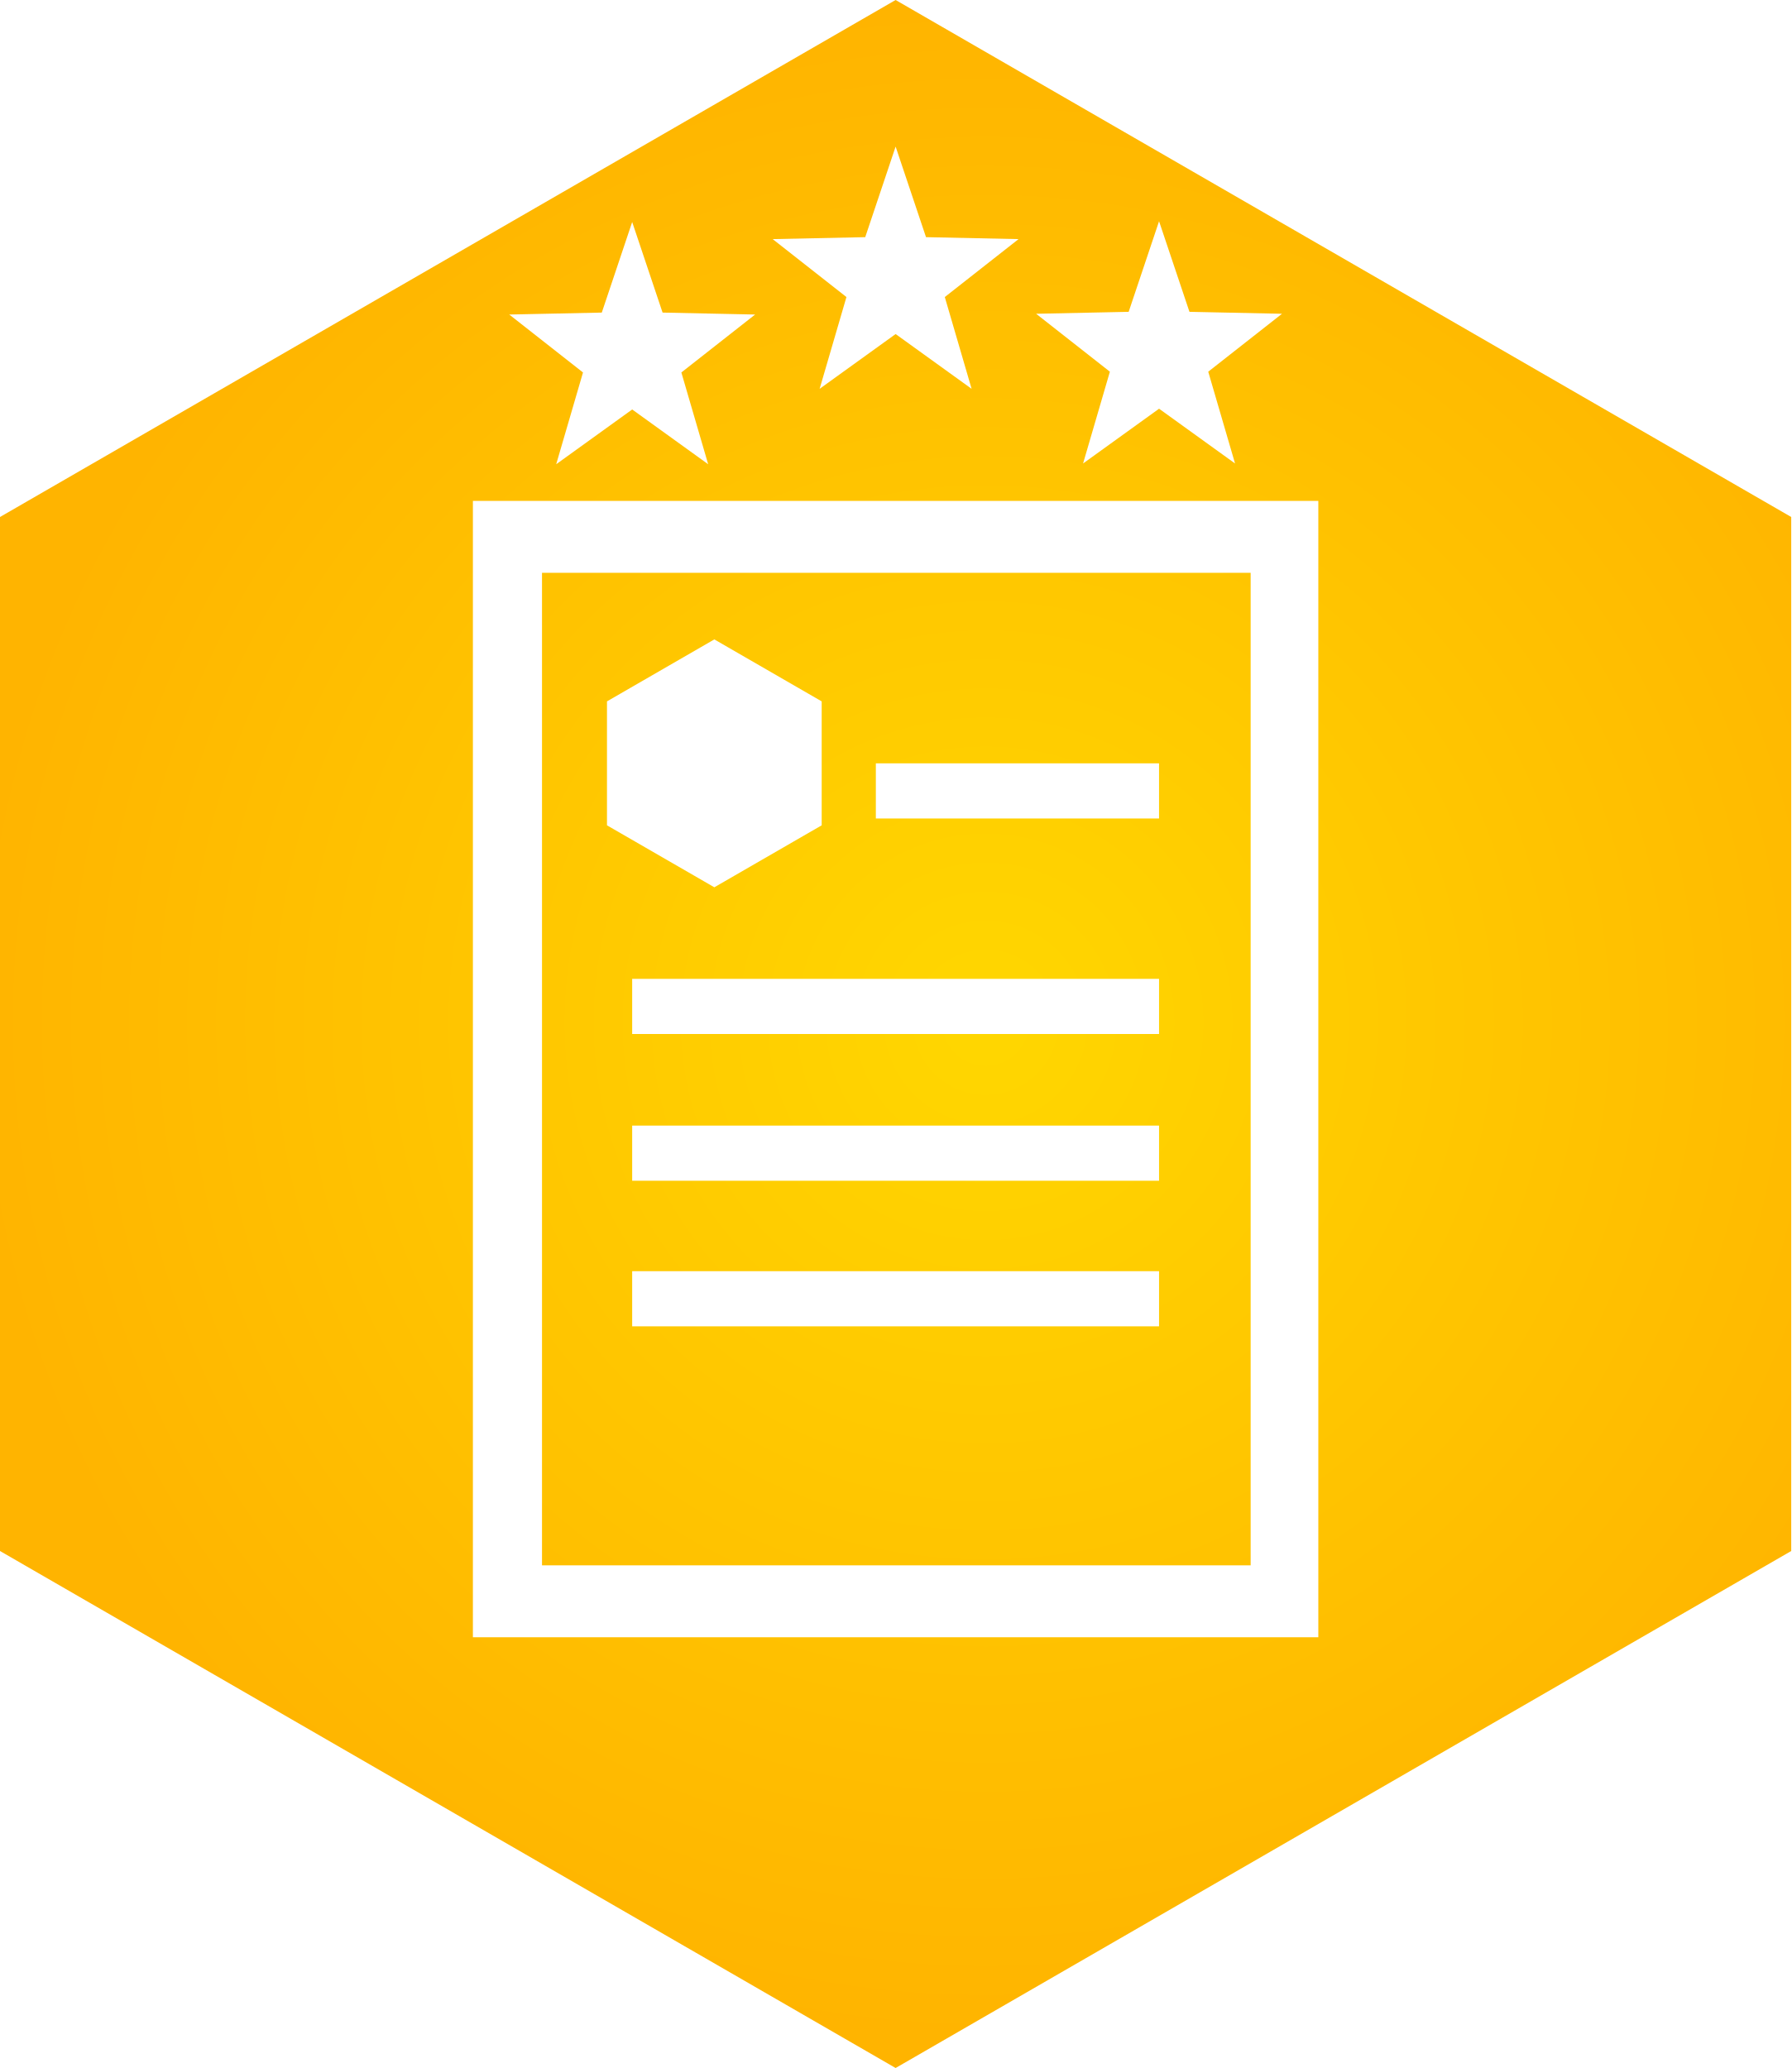
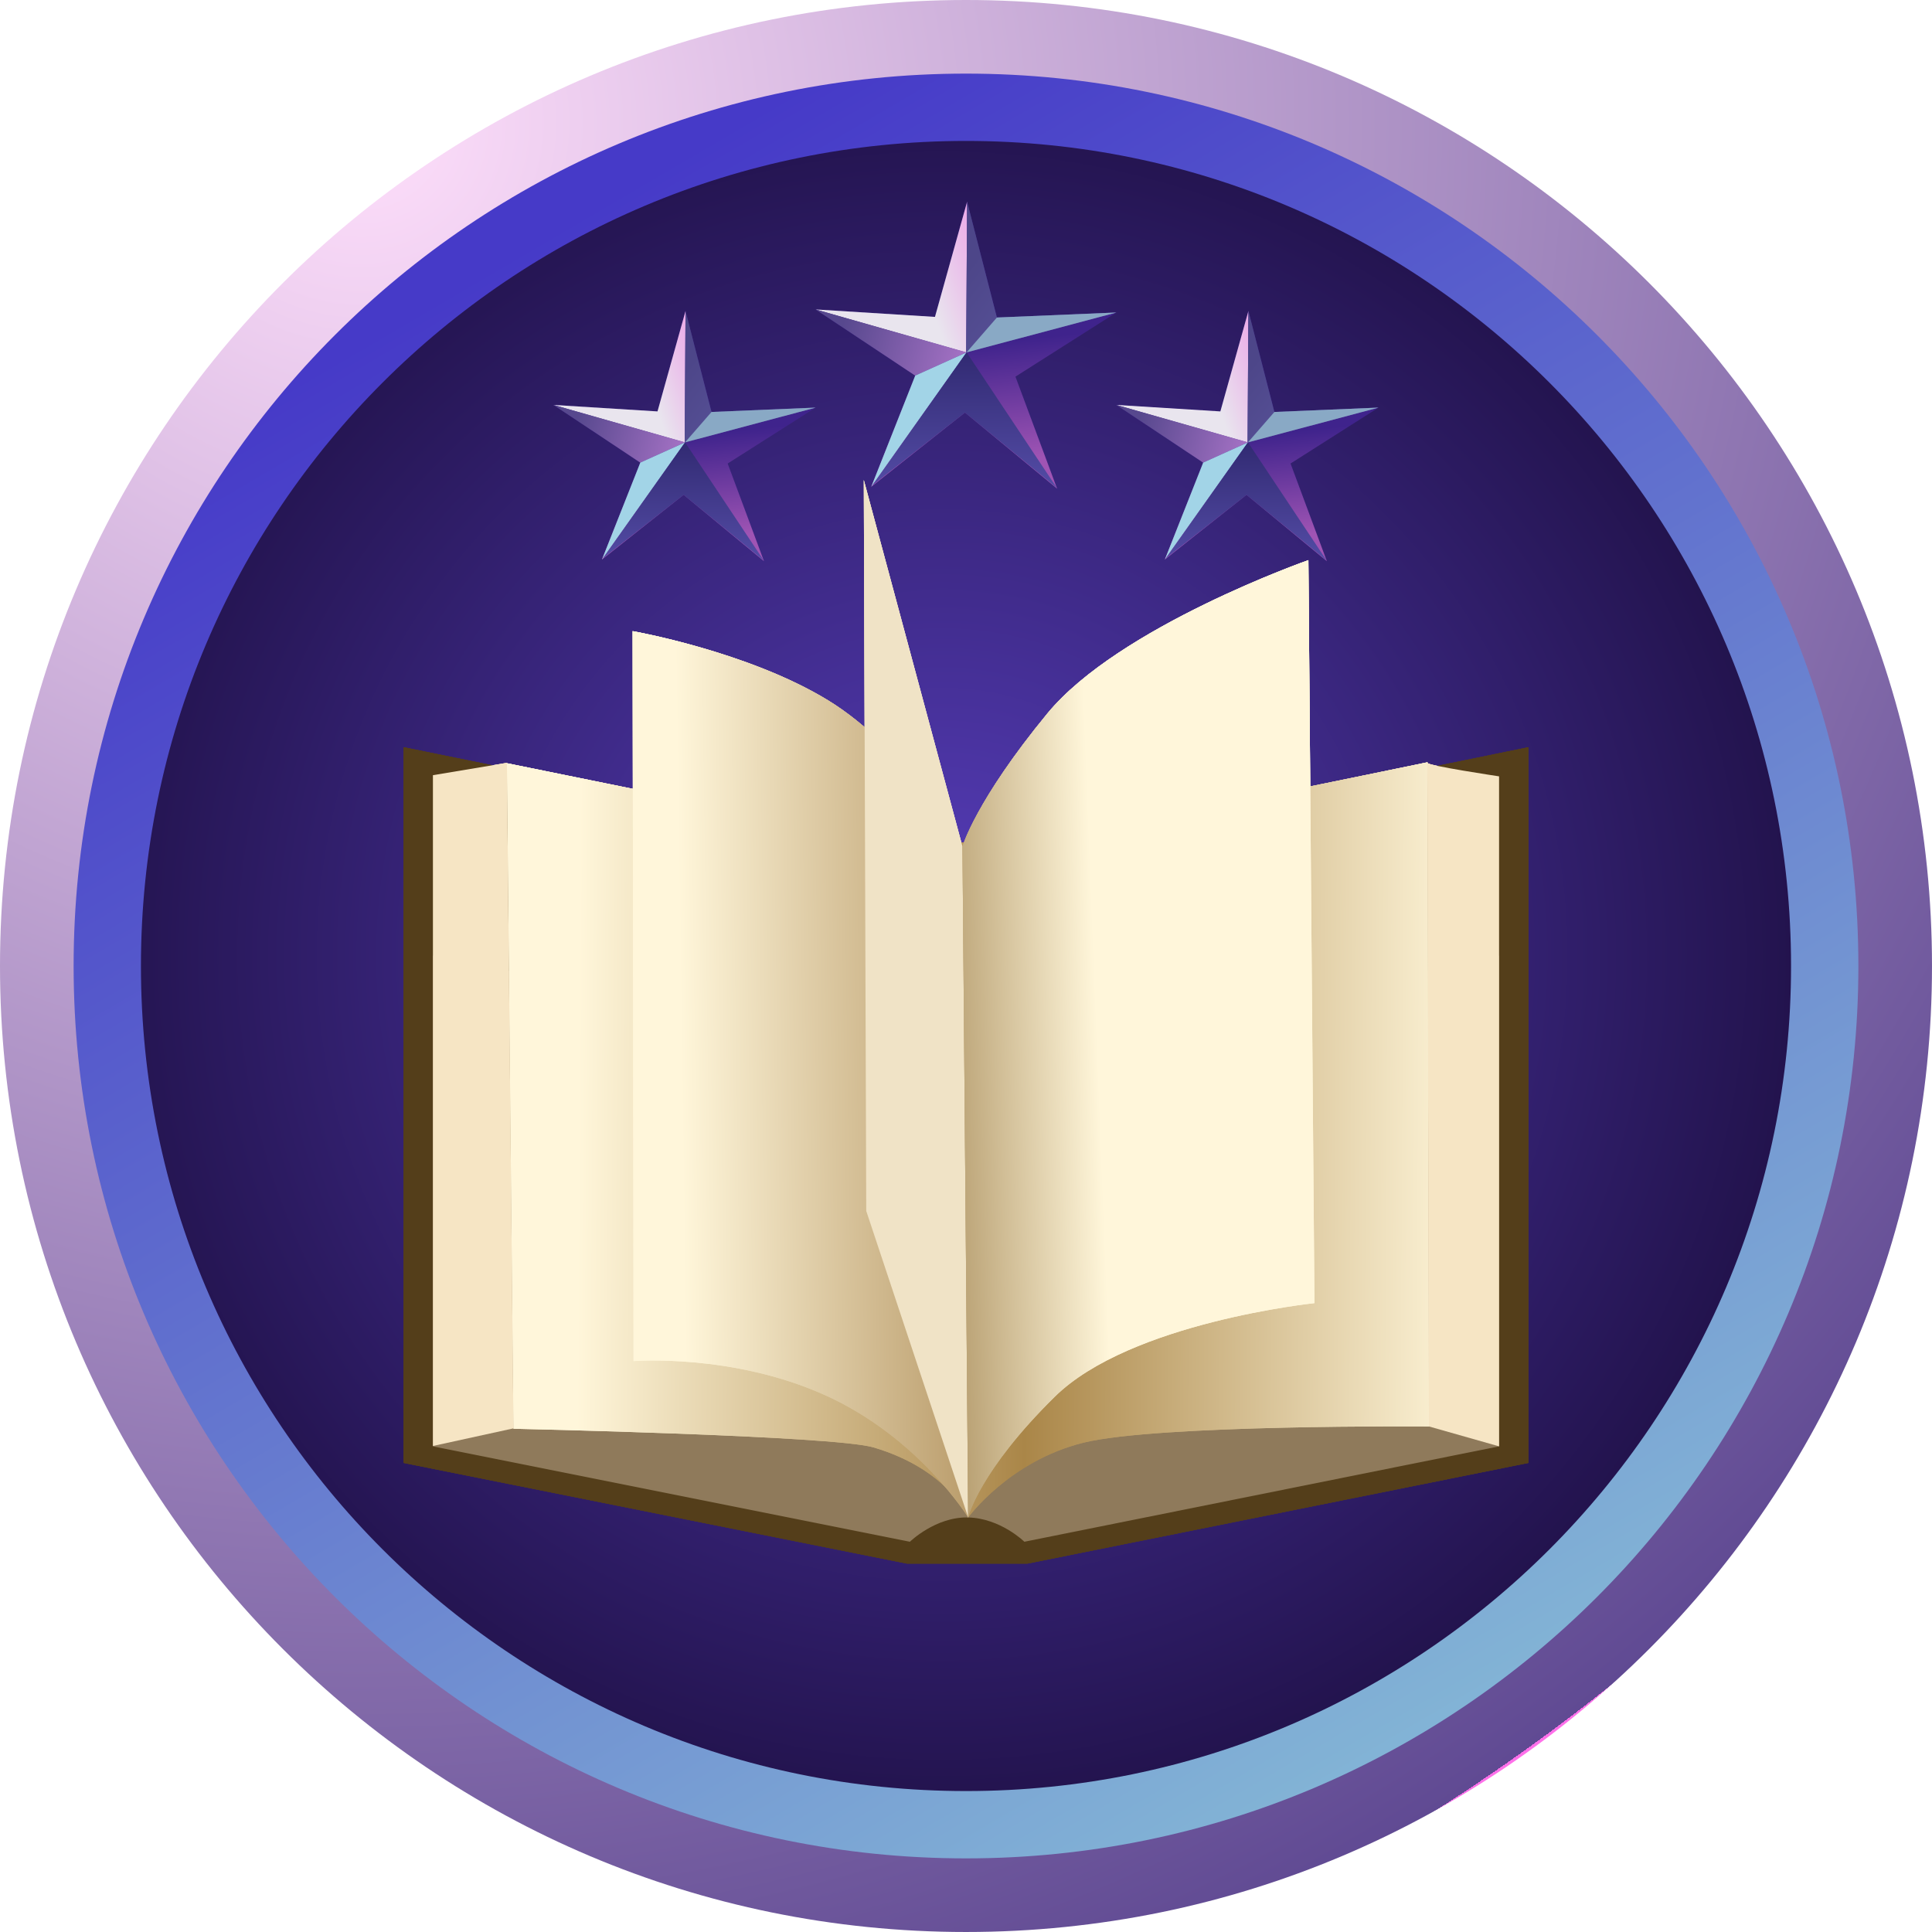
- <svg xmlns="http://www.w3.org/2000/svg" version="1.1" width="246.829" height="285.013" viewBox="873.954,496.16,246.829,285.013">
-   <defs id="element-1286">
-     <radialGradient cx="1009.77" cy="637.053" r="140.043" gradientUnits="userSpaceOnUse" id="color-1">
-       <stop offset="0" stop-color="#ffd700" id="element-1287" />
-       <stop offset="1" stop-color="#ffb400" id="element-1288" />
+ <svg xmlns="http://www.w3.org/2000/svg" version="1.1" width="266.707" height="266.707" viewBox="1208.136,867.819,266.707,266.707">
+   <defs id="element-1539">
+     <clipPath id="clip-1">
+       <path d="M1208.136,1134.526v-266.707h266.707v266.707z" id="element-1540" fill="none" stroke="none" stroke-width="1" stroke-linecap="butt" stroke-linejoin="miter" />
+     </clipPath>
+     <radialGradient cx="1258.021" cy="884.77" r="276.19" gradientUnits="userSpaceOnUse" id="color-1">
+       <stop offset="0" stop-color="#ffdffb" id="element-1541" />
+       <stop offset="1" stop-color="#604a93" id="element-1542" />
+       <stop offset="0.597" stop-color="#ff70e9" id="element-1543" />
    </radialGradient>
+     <linearGradient x1="1287.158" y1="898.022" x2="1411.936" y2="1111.096" gradientUnits="userSpaceOnUse" id="color-2">
+       <stop offset="0" stop-color="#463ac8" id="element-1544" />
+       <stop offset="1" stop-color="#84b7d6" id="element-1545" />
+     </linearGradient>
+     <radialGradient cx="1338.205" cy="999.761" r="123.342" gradientUnits="userSpaceOnUse" id="color-3">
+       <stop offset="0" stop-color="#573ebc" id="element-1546" />
+       <stop offset="1" stop-color="#201148" id="element-1547" />
+     </radialGradient>
+     <linearGradient x1="1385.415" y1="941.979" x2="1383.862" y2="927.685" gradientUnits="userSpaceOnUse" id="color-4">
+       <stop offset="0" stop-color="#9f54b4" id="element-1548" />
+       <stop offset="1" stop-color="#3f238c" id="element-1549" />
+     </linearGradient>
+     <linearGradient x1="1373.087" y1="914.626" x2="1380.775" y2="911.927" gradientUnits="userSpaceOnUse" id="color-5">
+       <stop offset="0" stop-color="#e9e5ee" id="element-1550" />
+       <stop offset="1" stop-color="#ebabe8" id="element-1551" />
+     </linearGradient>
+     <linearGradient x1="1392.413" y1="926.619" x2="1381.253" y2="917.829" gradientUnits="userSpaceOnUse" id="color-6">
+       <stop offset="0" stop-color="#5b559d" id="element-1552" />
+       <stop offset="1" stop-color="#4d4689" id="element-1553" />
+     </linearGradient>
+     <linearGradient x1="1384.913" y1="931.973" x2="1365.257" y2="926.373" gradientUnits="userSpaceOnUse" id="color-7">
+       <stop offset="0" stop-color="#bf80d7" id="element-1554" />
+       <stop offset="1" stop-color="#57488e" id="element-1555" />
+     </linearGradient>
+     <linearGradient x1="1380.502" y1="957.76" x2="1380.132" y2="926.567" gradientUnits="userSpaceOnUse" id="color-8">
+       <stop offset="0" stop-color="#6e66cd" id="element-1556" />
+       <stop offset="1" stop-color="#2c256b" id="element-1557" />
+     </linearGradient>
+     <linearGradient x1="1307.711" y1="941.979" x2="1306.159" y2="927.685" gradientUnits="userSpaceOnUse" id="color-9">
+       <stop offset="0" stop-color="#9f54b4" id="element-1558" />
+       <stop offset="1" stop-color="#3f238c" id="element-1559" />
+     </linearGradient>
+     <linearGradient x1="1295.383" y1="914.626" x2="1303.071" y2="911.927" gradientUnits="userSpaceOnUse" id="color-10">
+       <stop offset="0" stop-color="#e9e5ee" id="element-1560" />
+       <stop offset="1" stop-color="#ebabe8" id="element-1561" />
+     </linearGradient>
+     <linearGradient x1="1314.709" y1="926.619" x2="1303.55" y2="917.829" gradientUnits="userSpaceOnUse" id="color-11">
+       <stop offset="0" stop-color="#5b559d" id="element-1562" />
+       <stop offset="1" stop-color="#4d4689" id="element-1563" />
+     </linearGradient>
+     <linearGradient x1="1307.21" y1="931.973" x2="1287.553" y2="926.373" gradientUnits="userSpaceOnUse" id="color-12">
+       <stop offset="0" stop-color="#bf80d7" id="element-1564" />
+       <stop offset="1" stop-color="#57488e" id="element-1565" />
+     </linearGradient>
+     <linearGradient x1="1302.798" y1="957.76" x2="1302.428" y2="926.567" gradientUnits="userSpaceOnUse" id="color-13">
+       <stop offset="0" stop-color="#6e66cd" id="element-1566" />
+       <stop offset="1" stop-color="#2c256b" id="element-1567" />
+     </linearGradient>
+     <linearGradient x1="1347.309" y1="931.482" x2="1345.528" y2="915.088" gradientUnits="userSpaceOnUse" id="color-14">
+       <stop offset="0" stop-color="#9f54b4" id="element-1568" />
+       <stop offset="1" stop-color="#3f238c" id="element-1569" />
+     </linearGradient>
+     <linearGradient x1="1333.169" y1="900.108" x2="1341.986" y2="897.012" gradientUnits="userSpaceOnUse" id="color-15">
+       <stop offset="0" stop-color="#e9e5ee" id="element-1570" />
+       <stop offset="1" stop-color="#ebabe8" id="element-1571" />
+     </linearGradient>
+     <linearGradient x1="1355.336" y1="913.865" x2="1342.535" y2="903.782" gradientUnits="userSpaceOnUse" id="color-16">
+       <stop offset="0" stop-color="#5b559d" id="element-1572" />
+       <stop offset="1" stop-color="#4d4689" id="element-1573" />
+     </linearGradient>
+     <linearGradient x1="1346.734" y1="920.005" x2="1324.188" y2="913.582" gradientUnits="userSpaceOnUse" id="color-17">
+       <stop offset="0" stop-color="#bf80d7" id="element-1574" />
+       <stop offset="1" stop-color="#57488e" id="element-1575" />
+     </linearGradient>
+     <linearGradient x1="1341.674" y1="949.584" x2="1341.249" y2="913.804" gradientUnits="userSpaceOnUse" id="color-18">
+       <stop offset="0" stop-color="#6e66cd" id="element-1576" />
+       <stop offset="1" stop-color="#2c256b" id="element-1577" />
+     </linearGradient>
+     <clipPath id="clip-2">
+       <path d="M1263.85,1083.662v-149.585h155.272v149.585z" id="element-1578" fill="none" stroke="none" stroke-width="1" stroke-linecap="butt" stroke-linejoin="miter" />
+     </clipPath>
+     <linearGradient x1="1410.566" y1="1043.554" x2="1287.862" y2="1042.89" gradientUnits="userSpaceOnUse" id="color-19">
+       <stop offset="0" stop-color="#fff6da" id="element-1579" />
+       <stop offset="0.496" stop-color="#aa8648" id="element-1580" />
+       <stop offset="1" stop-color="#fff6da" id="element-1581" />
+     </linearGradient>
+     <linearGradient x1="1302.221" y1="1020.139" x2="1367.416" y2="1019.221" gradientUnits="userSpaceOnUse" id="color-20">
+       <stop offset="0" stop-color="#fff6da" id="element-1582" />
+       <stop offset="1" stop-color="#8c6122" id="element-1583" />
+     </linearGradient>
+     <linearGradient x1="1360.529" y1="1034.372" x2="1325.177" y2="1035.749" gradientUnits="userSpaceOnUse" id="color-21">
+       <stop offset="0" stop-color="#fff6da" id="element-1584" />
+       <stop offset="1" stop-color="#87642a" id="element-1585" />
+     </linearGradient>
+     <linearGradient x1="1410.566" y1="1043.554" x2="1287.862" y2="1042.89" gradientUnits="userSpaceOnUse" id="color-22">
+       <stop offset="0" stop-color="#fff6da" id="element-1586" />
+       <stop offset="0.496" stop-color="#aa8648" id="element-1587" />
+       <stop offset="1" stop-color="#fff6da" id="element-1588" />
+     </linearGradient>
+     <linearGradient x1="1302.221" y1="1020.139" x2="1367.416" y2="1019.221" gradientUnits="userSpaceOnUse" id="color-23">
+       <stop offset="0" stop-color="#fff6da" id="element-1589" />
+       <stop offset="1" stop-color="#8c6122" id="element-1590" />
+     </linearGradient>
+     <linearGradient x1="1360.529" y1="1034.372" x2="1325.177" y2="1035.749" gradientUnits="userSpaceOnUse" id="color-24">
+       <stop offset="0" stop-color="#fff6da" id="element-1591" />
+       <stop offset="1" stop-color="#87642a" id="element-1592" />
+     </linearGradient>
+     <linearGradient x1="1410.566" y1="1043.554" x2="1287.862" y2="1042.89" gradientUnits="userSpaceOnUse" id="color-25">
+       <stop offset="0" stop-color="#fff6da" id="element-1593" />
+       <stop offset="0.496" stop-color="#aa8648" id="element-1594" />
+       <stop offset="1" stop-color="#fff6da" id="element-1595" />
+     </linearGradient>
+     <linearGradient x1="1410.566" y1="1043.554" x2="1287.862" y2="1042.89" gradientUnits="userSpaceOnUse" id="color-26">
+       <stop offset="0" stop-color="#fff6da" id="element-1596" />
+       <stop offset="0.496" stop-color="#aa8648" id="element-1597" />
+       <stop offset="1" stop-color="#fff6da" id="element-1598" />
+     </linearGradient>
+     <linearGradient x1="1302.221" y1="1020.139" x2="1367.416" y2="1019.221" gradientUnits="userSpaceOnUse" id="color-27">
+       <stop offset="0" stop-color="#fff6da" id="element-1599" />
+       <stop offset="1" stop-color="#8c6122" id="element-1600" />
+     </linearGradient>
+     <linearGradient x1="1302.221" y1="1020.139" x2="1367.416" y2="1019.221" gradientUnits="userSpaceOnUse" id="color-28">
+       <stop offset="0" stop-color="#fff6da" id="element-1601" />
+       <stop offset="1" stop-color="#8c6122" id="element-1602" />
+     </linearGradient>
+     <linearGradient x1="1360.529" y1="1034.372" x2="1325.177" y2="1035.749" gradientUnits="userSpaceOnUse" id="color-29">
+       <stop offset="0" stop-color="#fff6da" id="element-1603" />
+       <stop offset="1" stop-color="#87642a" id="element-1604" />
+     </linearGradient>
+     <linearGradient x1="1360.529" y1="1034.372" x2="1325.177" y2="1035.749" gradientUnits="userSpaceOnUse" id="color-30">
+       <stop offset="0" stop-color="#fff6da" id="element-1605" />
+       <stop offset="1" stop-color="#87642a" id="element-1606" />
+     </linearGradient>
  </defs>
-   <g fill="url(#color-1)" fill-rule="nonzero" stroke="#000000" stroke-width="0" stroke-linecap="round" stroke-linejoin="round" stroke-miterlimit="10" stroke-dasharray="" stroke-dashoffset="0" font-family="none" font-weight="none" font-size="none" text-anchor="none" id="element-1289">
-     <g id="element-1290">
-       <path d="M950.597,560.142l3.694,-12.649l-10.164,-7.984l12.753,-0.269l4.188,-12.483l4.188,12.483l12.753,0.269l-10.164,7.984l3.694,12.649l-10.47,-7.548zM986.898,549.747l3.694,-12.649l-10.164,-7.984l12.753,-0.269l4.188,-12.483l4.188,12.483l12.753,0.269l-10.164,7.984l3.694,12.649l-10.47,-7.548zM873.954,709.92l123.414,71.253l123.414,-71.253v-142.507l-123.414,-71.253l-123.414,71.253zM957.595,592.824l14.793,-8.541l14.793,8.541v17.082l-14.793,8.541l-14.793,-8.541zM939.119,721.804v-156.609h116.498v156.609zM1046.293,711.897v-136.795h-97.651v136.795zM994.645,608.965v-7.6h39.024v7.6zM961.067,638.667v-7.6h72.603v7.6zM961.067,658.889v-7.6h72.603v7.6zM961.067,678.954v-7.6h72.603v7.6zM1023.2,560.037l3.694,-12.649l-10.164,-7.984l12.753,-0.269l4.188,-12.483l4.188,12.483l12.753,0.269l-10.164,7.984l3.694,12.649l-10.47,-7.548z" id="CompoundPath 1" />
+   <g fill="none" fill-rule="nonzero" stroke="none" stroke-width="none" stroke-linecap="none" stroke-linejoin="none" stroke-miterlimit="10" stroke-dasharray="" stroke-dashoffset="0" font-family="none" font-weight="none" font-size="none" text-anchor="none" id="element-1607">
+     <g id="element-1608">
+       <g clip-path="url(#clip-1)" id="Group 1">
+         <g id="element-1609" stroke-width="0" stroke-linecap="round" stroke-linejoin="round">
+           <g id="element-1610">
+             <g id="element-1611">
+               <path d="M1208.136,1001.172c0,-73.649 59.704,-133.353 133.353,-133.353c73.649,0 133.353,59.704 133.353,133.353c0,73.649 -59.704,133.353 -133.353,133.353c-73.649,0 -133.353,-59.704 -133.353,-133.353z" id="Path 1" fill="url(#color-1)" stroke="#000000" />
+               <path d="M1218.298,1001.172c0,-68.036 55.154,-123.191 123.191,-123.191c68.036,0 123.191,55.154 123.191,123.191c0,68.036 -55.154,123.191 -123.191,123.191c-68.036,0 -123.191,-55.154 -123.191,-123.191z" id="element-1612" fill="url(#color-2)" stroke="#000000" />
+               <path d="M1227.592,1001.172c0,-62.904 50.994,-113.897 113.897,-113.897c62.904,0 113.897,50.994 113.897,113.897c0,62.904 -50.994,113.897 -113.897,113.897c-62.904,0 -113.897,-50.994 -113.897,-113.897z" id="element-1613" fill="url(#color-3)" stroke="#000000" />
+               <g id="element-1614" stroke="#ff2020">
+                 <path d="M1384.061,924.69l14.375,-0.602l-12.144,7.717l5.015,13.486l-11.092,-9.165l-11.276,8.937l5.289,-13.381l-11.984,-7.963l14.36,0.895l3.87,-13.858z" id="element-1615" fill="url(#color-4)" />
+                 <path d="M1380.362,928.897l-18.117,-5.178l14.36,0.895l3.87,-13.858z" id="element-1616" fill="url(#color-5)" />
+                 <path d="M1384.061,924.69l14.375,-0.602l-18.075,4.809l0.113,-18.141z" id="element-1617" fill="url(#color-6)" />
+                 <path d="M1374.229,931.681l-11.984,-7.963l18.168,5.164z" id="element-1618" fill="url(#color-7)" />
+                 <path d="M1380.414,928.883l-11.473,16.179l5.289,-13.381z" id="element-1619" fill="#a2d4e7" />
+                 <path d="M1380.216,936.125l-11.15,8.759l11.347,-16.001l10.858,16.31z" id="element-1620" fill="url(#color-8)" />
+                 <path d="M1384.061,924.69l14.375,-0.602l-18.023,4.795z" id="element-1621" fill="#89a9c5" />
+               </g>
+               <g id="element-1622" stroke="#ff2020">
+                 <path d="M1306.358,924.69l14.375,-0.602l-12.144,7.717l5.015,13.486l-11.092,-9.165l-11.276,8.937l5.289,-13.381l-11.984,-7.963l14.36,0.895l3.87,-13.858z" id="element-1623" fill="url(#color-9)" />
+                 <path d="M1302.659,928.897l-18.117,-5.178l14.36,0.895l3.87,-13.858z" id="element-1624" fill="url(#color-10)" />
+                 <path d="M1306.358,924.69l14.375,-0.602l-18.075,4.809l0.113,-18.141z" id="element-1625" fill="url(#color-11)" />
+                 <path d="M1296.526,931.681l-11.984,-7.963l18.168,5.164z" id="element-1626" fill="url(#color-12)" />
+                 <path d="M1302.71,928.883l-11.473,16.179l5.289,-13.381z" id="element-1627" fill="#a2d4e7" />
+                 <path d="M1302.513,936.125l-11.15,8.759l11.347,-16.001l10.858,16.31z" id="element-1628" fill="url(#color-13)" />
+                 <path d="M1306.358,924.69l14.375,-0.602l-18.023,4.795z" id="element-1629" fill="#89a9c5" />
+               </g>
+               <g id="element-1630" stroke="#ff2020">
+                 <path d="M1345.756,911.652l16.489,-0.691l-13.929,8.851l5.752,15.468l-12.722,-10.512l-12.934,10.251l6.066,-15.348l-13.746,-9.133l16.471,1.027l4.438,-15.895z" id="element-1631" fill="url(#color-14)" />
+                 <path d="M1341.514,916.477l-20.78,-5.939l16.471,1.027l4.438,-15.895z" id="element-1632" fill="url(#color-15)" />
+                 <path d="M1345.756,911.652l16.489,-0.691l-20.732,5.516l0.129,-20.808z" id="element-1633" fill="url(#color-16)" />
+                 <path d="M1334.479,919.671l-13.746,-9.133l20.839,5.923z" id="element-1634" fill="url(#color-17)" />
+                 <path d="M1341.573,916.461l-13.16,18.558l6.066,-15.348z" id="element-1635" fill="#a2d4e7" />
+                 <path d="M1341.346,924.768l-12.789,10.047l13.015,-18.354l12.455,18.708z" id="element-1636" fill="url(#color-18)" />
+                 <path d="M1345.756,911.652l16.489,-0.691l-20.673,5.5z" id="element-1637" fill="#89a9c5" />
+               </g>
+             </g>
+           </g>
+         </g>
+       </g>
+     </g>
+     <g id="element-1638">
+       <g clip-path="url(#clip-2)" id="element-1639">
+         <g id="Group 1 1 1" stroke="#000000" stroke-width="0" stroke-linecap="round" stroke-linejoin="round">
+           <path d="M1349.989,1083.665h-16.671l-69.465,-13.893v-98.801l68.274,13.893c0,0 17.465,-0.397 17.465,0c0,0.397 69.533,-13.893 69.533,-13.893v98.801z" id="Path 1 1 1" fill="#543e1a" />
+           <path d="M1349.546,1080.653c0,0 -3.274,-3.236 -7.756,-3.353c-4.482,-0.118 -8.047,3.353 -8.047,3.353l-65.843,-13.169v-67.752l64.715,13.169c0,0 16.555,-0.376 16.555,0c0,0.376 65.908,-13.169 65.908,-13.169v67.752z" id="element-1640" fill="#8f7a5b" />
+           <g id="element-1641" fill="url(#color-19)">
+             <path d="M1405.393,1064.734c0,0 -37.422,-0.292 -47.685,2.242c-10.263,2.533 -15.918,10.324 -15.918,10.324c0,0 -2.646,-6.59 -13.064,-9.671c-5.516,-1.631 -49.707,-2.575 -49.707,-2.575l-0.906,-91.873l54.502,11.088c0,0 16.555,-0.376 16.555,0c0,0.376 56.033,-11.222 56.033,-11.222z" id="element-1642" />
+           </g>
+           <path d="M1279.019,1065.001l-11.119,2.431v-92.6l10.213,-1.704z" id="element-1643" fill="#f6e5c4" />
+           <g id="element-1644" fill="url(#color-20)">
+             <path d="M1322.103,1060.449c-12.88,-5.827 -26.506,-4.737 -26.506,-4.737l-0.124,-100.764c0,0 15.917,2.792 26.957,9.539c11.04,6.747 18.573,20.197 18.573,20.197l0.788,92.616c0,0 -6.808,-11.024 -19.687,-16.851z" id="element-1645" />
+           </g>
+           <path d="M1405.393,1064.734c0,0 -0.217,-91.981 -0.217,-91.605c0,0.376 9.902,1.863 9.902,1.863v92.491z" id="element-1646" fill="#f6e5c4" />
+           <path d="M1327.718,1034.986l-0.336,-100.906l13.62,50.604l0.788,92.616z" id="element-1647" fill="#f0e3c6" />
+           <g id="element-1648" fill="url(#color-21)">
+             <path d="M1353.748,1060.631c10.428,-10.271 35.845,-12.917 35.845,-12.917l-0.838,-102.568c0,0 -26.174,9.178 -36.052,21.192c-9.878,12.014 -11.701,18.345 -11.701,18.345l0.788,92.573c0,0 1.53,-6.355 11.958,-16.626z" id="element-1649" />
+           </g>
+         </g>
+       </g>
+     </g>
+     <path d="M1263.85,1083.662v-149.585h155.272v149.585z" id="clip-6 1" fill="none" stroke="none" stroke-width="1" stroke-linecap="butt" stroke-linejoin="miter" />
+     <g stroke="#000000" stroke-width="0" stroke-linecap="round" stroke-linejoin="round" id="element-1650">
+       <g id="element-1651">
+         <path d="M1349.989,1083.665h-16.671l-69.465,-13.893v-98.801l68.274,13.893c0,0 17.465,-0.397 17.465,0c0,0.397 69.533,-13.893 69.533,-13.893v98.801z" id="element-1652" fill="#543e1a" />
+         <path d="M1349.546,1080.653c0,0 -3.274,-3.236 -7.756,-3.353c-4.482,-0.118 -8.047,3.353 -8.047,3.353l-65.843,-13.169v-67.752l64.715,13.169c0,0 16.555,-0.376 16.555,0c0,0.376 65.908,-13.169 65.908,-13.169v67.752z" id="element-1653" fill="#8f7a5b" />
+         <g id="element-1654" fill="url(#color-22)">
+           <path d="M1405.393,1064.734c0,0 -37.422,-0.292 -47.685,2.242c-10.263,2.533 -15.918,10.324 -15.918,10.324c0,0 -2.646,-6.59 -13.064,-9.671c-5.516,-1.631 -49.707,-2.575 -49.707,-2.575l-0.906,-91.873l54.502,11.088c0,0 16.555,-0.376 16.555,0c0,0.376 56.033,-11.222 56.033,-11.222z" id="element-1655" />
+         </g>
+         <path d="M1279.019,1065.001l-11.119,2.431v-92.6l10.213,-1.704z" id="element-1656" fill="#f6e5c4" />
+         <g id="element-1657" fill="url(#color-23)">
+           <path d="M1322.103,1060.449c-12.88,-5.827 -26.506,-4.737 -26.506,-4.737l-0.124,-100.764c0,0 15.917,2.792 26.957,9.539c11.04,6.747 18.573,20.197 18.573,20.197l0.788,92.616c0,0 -6.808,-11.024 -19.687,-16.851z" id="element-1658" />
+         </g>
+         <path d="M1405.393,1064.734c0,0 -0.217,-91.981 -0.217,-91.605c0,0.376 9.902,1.863 9.902,1.863v92.491z" id="element-1659" fill="#f6e5c4" />
+         <path d="M1327.718,1034.986l-0.336,-100.906l13.62,50.604l0.788,92.616z" id="element-1660" fill="#f0e3c6" />
+         <g id="element-1661" fill="url(#color-24)">
+           <path d="M1353.748,1060.631c10.428,-10.271 35.845,-12.917 35.845,-12.917l-0.838,-102.568c0,0 -26.174,9.178 -36.052,21.192c-9.878,12.014 -11.701,18.345 -11.701,18.345l0.788,92.573c0,0 1.53,-6.355 11.958,-16.626z" id="element-1662" />
+         </g>
+       </g>
+     </g>
+     <path d="M1349.989,1083.665h-16.671l-69.465,-13.893v-98.801l68.274,13.893c0,0 17.465,-0.397 17.465,0c0,0.397 69.533,-13.893 69.533,-13.893v98.801z" id="element-1663" fill="#543e1a" stroke="#000000" stroke-width="0" stroke-linecap="round" stroke-linejoin="round" />
+     <path d="M1349.546,1080.653c0,0 -3.274,-3.236 -7.756,-3.353c-4.482,-0.118 -8.047,3.353 -8.047,3.353l-65.843,-13.169v-67.752l64.715,13.169c0,0 16.555,-0.376 16.555,0c0,0.376 65.908,-13.169 65.908,-13.169v67.752z" id="element-1664" fill="#8f7a5b" stroke="#000000" stroke-width="0" stroke-linecap="round" stroke-linejoin="round" />
+     <g fill="url(#color-25)" stroke="#000000" stroke-width="0" stroke-linecap="round" stroke-linejoin="round" id="element-1665">
+       <g id="element-1666">
+         <path d="M1405.393,1064.734c0,0 -37.422,-0.292 -47.685,2.242c-10.263,2.533 -15.918,10.324 -15.918,10.324c0,0 -2.646,-6.59 -13.064,-9.671c-5.516,-1.631 -49.707,-2.575 -49.707,-2.575l-0.906,-91.873l54.502,11.088c0,0 16.555,-0.376 16.555,0c0,0.376 56.033,-11.222 56.033,-11.222z" id="element-1667" />
+       </g>
+     </g>
+     <g fill="url(#color-26)" stroke="#000000" stroke-width="0" stroke-linecap="round" stroke-linejoin="round" id="element-1668">
+       <path d="M1405.393,1064.734c0,0 -37.422,-0.292 -47.685,2.242c-10.263,2.533 -15.918,10.324 -15.918,10.324c0,0 -2.646,-6.59 -13.064,-9.671c-5.516,-1.631 -49.707,-2.575 -49.707,-2.575l-0.906,-91.873l54.502,11.088c0,0 16.555,-0.376 16.555,0c0,0.376 56.033,-11.222 56.033,-11.222z" id="element-1669" />
+     </g>
+     <path d="M1279.019,1065.001l-11.119,2.431v-92.6l10.213,-1.704z" id="element-1670" fill="#f6e5c4" stroke="#000000" stroke-width="0" stroke-linecap="round" stroke-linejoin="round" />
+     <g fill="url(#color-27)" stroke="#000000" stroke-width="0" stroke-linecap="round" stroke-linejoin="round" id="element-1671">
+       <g id="element-1672">
+         <path d="M1322.103,1060.449c-12.88,-5.827 -26.506,-4.737 -26.506,-4.737l-0.124,-100.764c0,0 15.917,2.792 26.957,9.539c11.04,6.747 18.573,20.197 18.573,20.197l0.788,92.616c0,0 -6.808,-11.024 -19.687,-16.851z" id="element-1673" />
+       </g>
+     </g>
+     <g fill="url(#color-28)" stroke="#000000" stroke-width="0" stroke-linecap="round" stroke-linejoin="round" id="element-1674">
+       <path d="M1322.103,1060.449c-12.88,-5.827 -26.506,-4.737 -26.506,-4.737l-0.124,-100.764c0,0 15.917,2.792 26.957,9.539c11.04,6.747 18.573,20.197 18.573,20.197l0.788,92.616c0,0 -6.808,-11.024 -19.687,-16.851z" id="element-1675" />
+     </g>
+     <path d="M1405.393,1064.734c0,0 -0.217,-91.981 -0.217,-91.605c0,0.376 9.902,1.863 9.902,1.863v92.491z" id="element-1676" fill="#f6e5c4" stroke="#000000" stroke-width="0" stroke-linecap="round" stroke-linejoin="round" />
+     <path d="M1327.718,1034.986l-0.336,-100.906l13.62,50.604l0.788,92.616z" id="element-1677" fill="#f0e3c6" stroke="#000000" stroke-width="0" stroke-linecap="round" stroke-linejoin="round" />
+     <g fill="url(#color-29)" stroke="#000000" stroke-width="0" stroke-linecap="round" stroke-linejoin="round" id="element-1678">
+       <g id="element-1679">
+         <path d="M1353.748,1060.631c10.428,-10.271 35.845,-12.917 35.845,-12.917l-0.838,-102.568c0,0 -26.174,9.178 -36.052,21.192c-9.878,12.014 -11.701,18.345 -11.701,18.345l0.788,92.573c0,0 1.53,-6.355 11.958,-16.626z" id="element-1680" />
+       </g>
+     </g>
+     <g fill="url(#color-30)" stroke="#000000" stroke-width="0" stroke-linecap="round" stroke-linejoin="round" id="element-1681">
+       <path d="M1353.748,1060.631c10.428,-10.271 35.845,-12.917 35.845,-12.917l-0.838,-102.568c0,0 -26.174,9.178 -36.052,21.192c-9.878,12.014 -11.701,18.345 -11.701,18.345l0.788,92.573c0,0 1.53,-6.355 11.958,-16.626z" id="element-1682" />
    </g>
  </g>
</svg>
